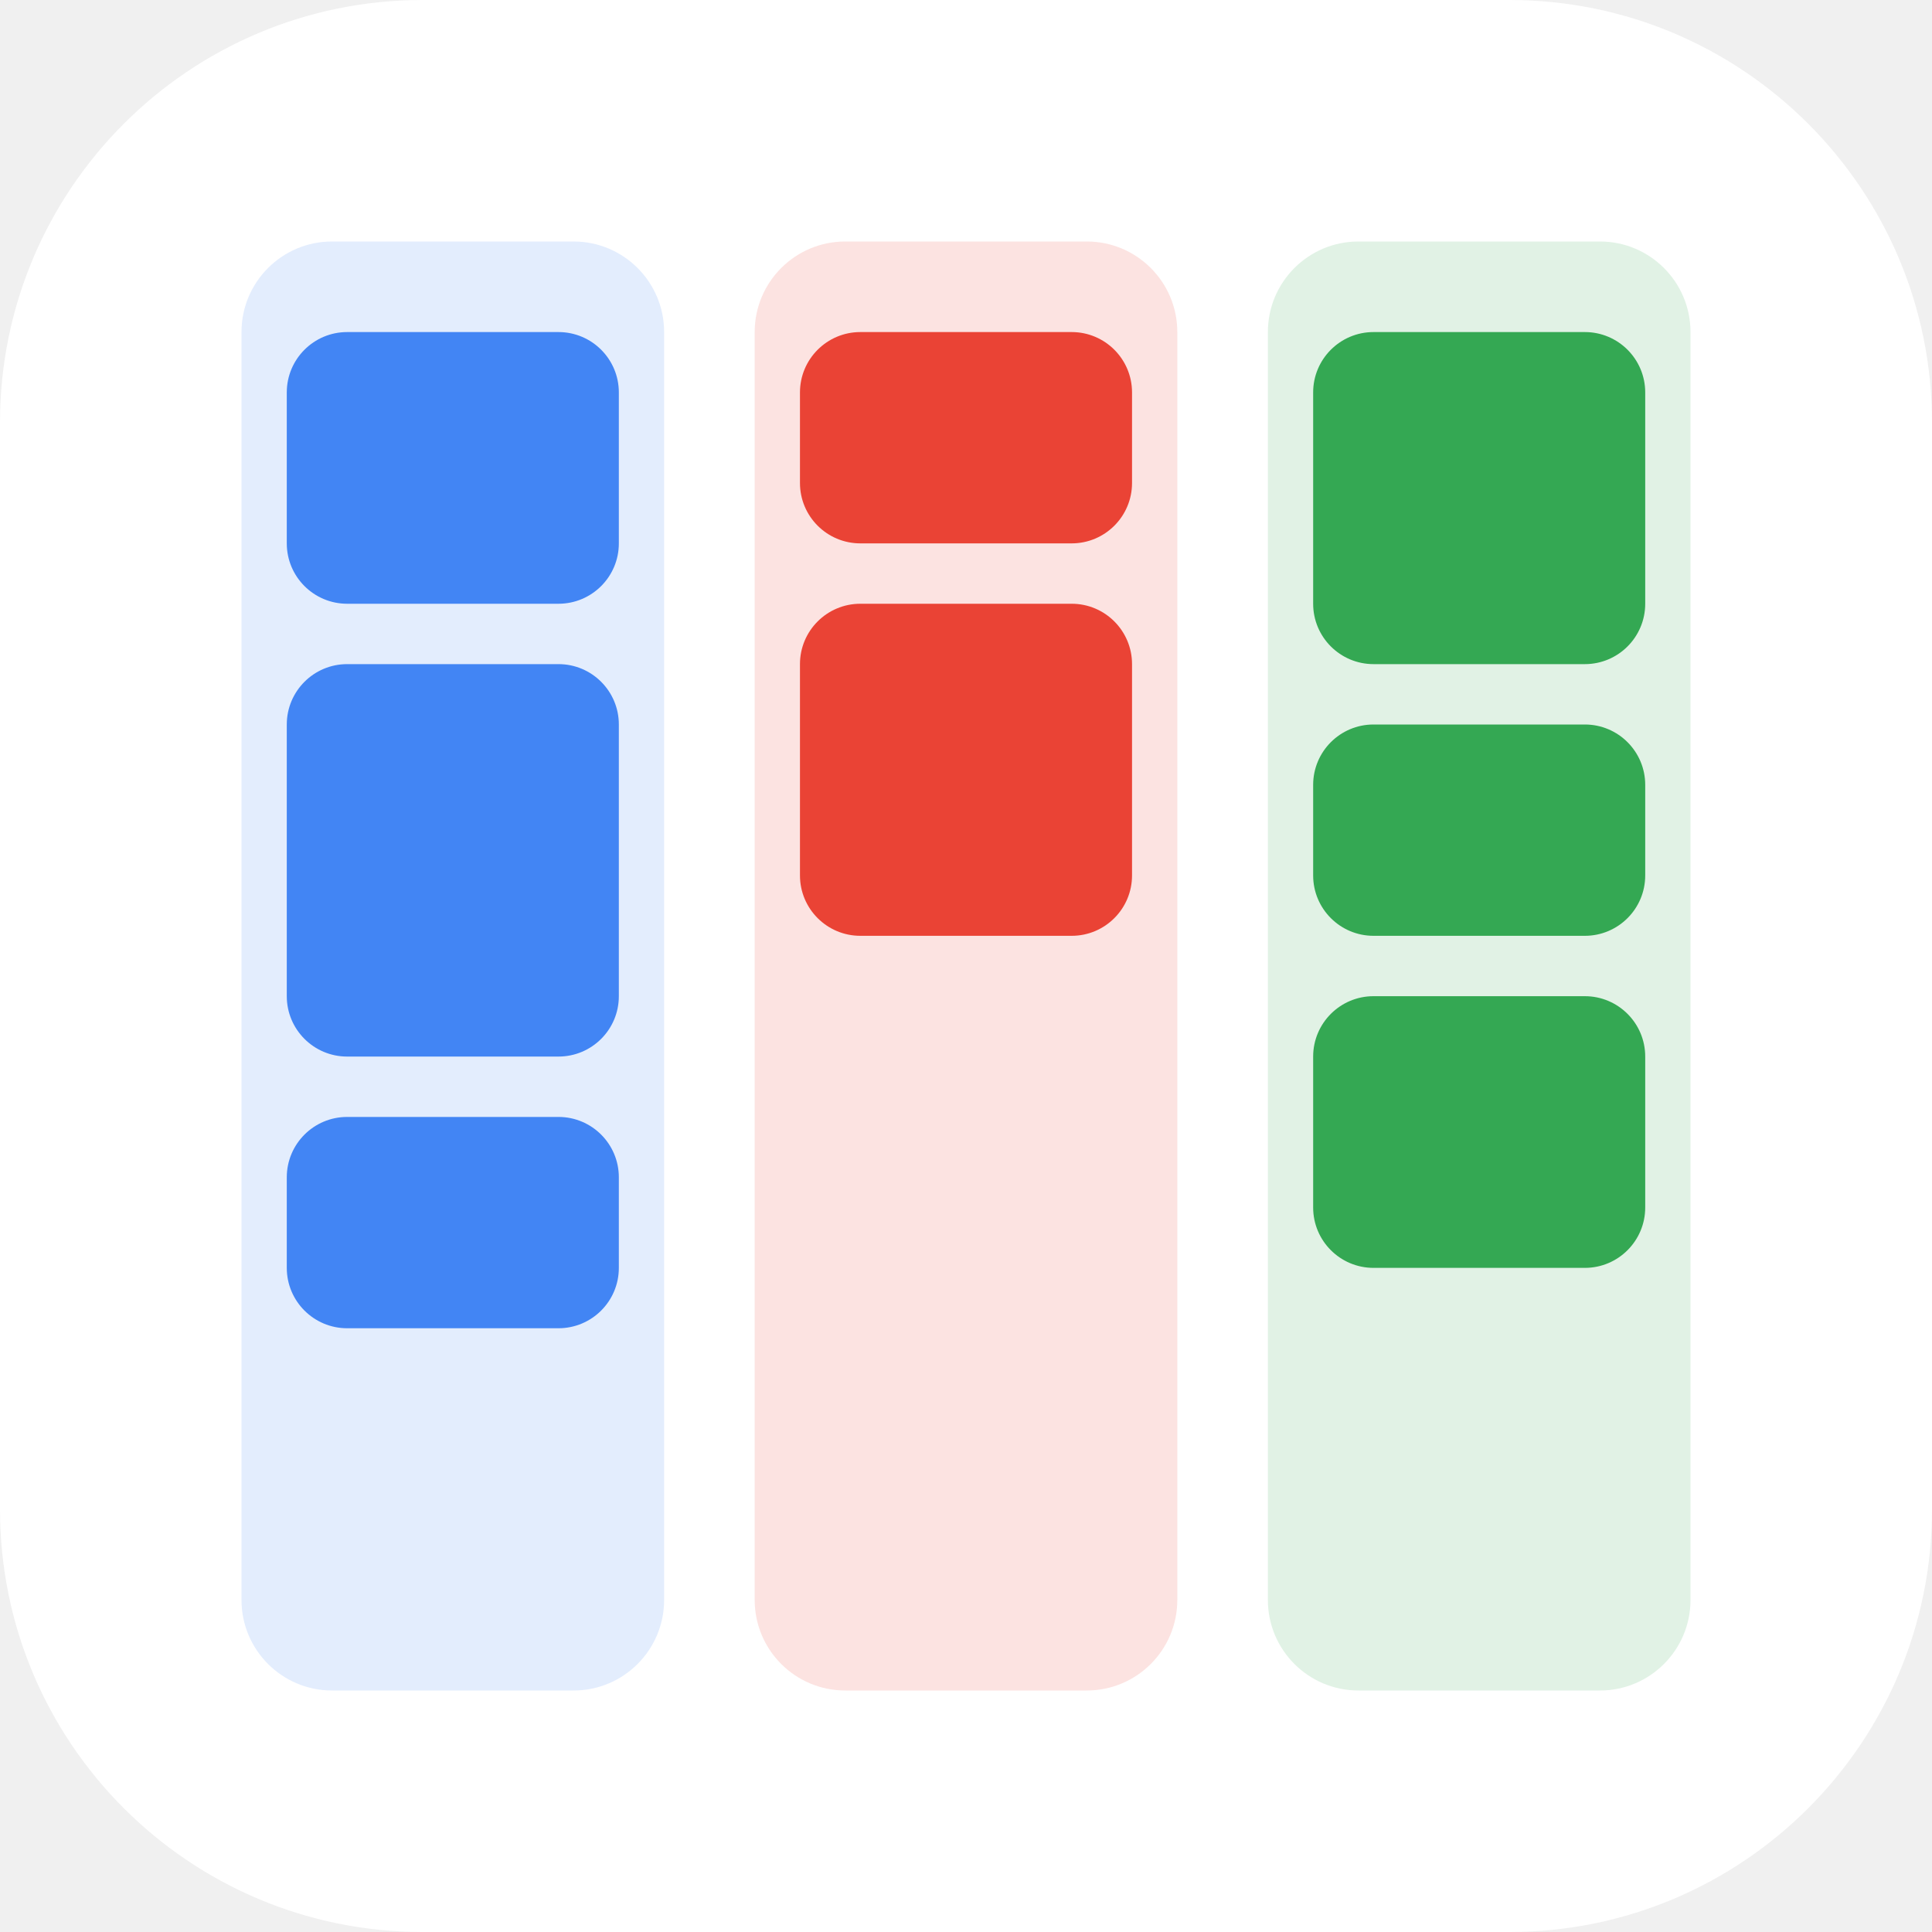
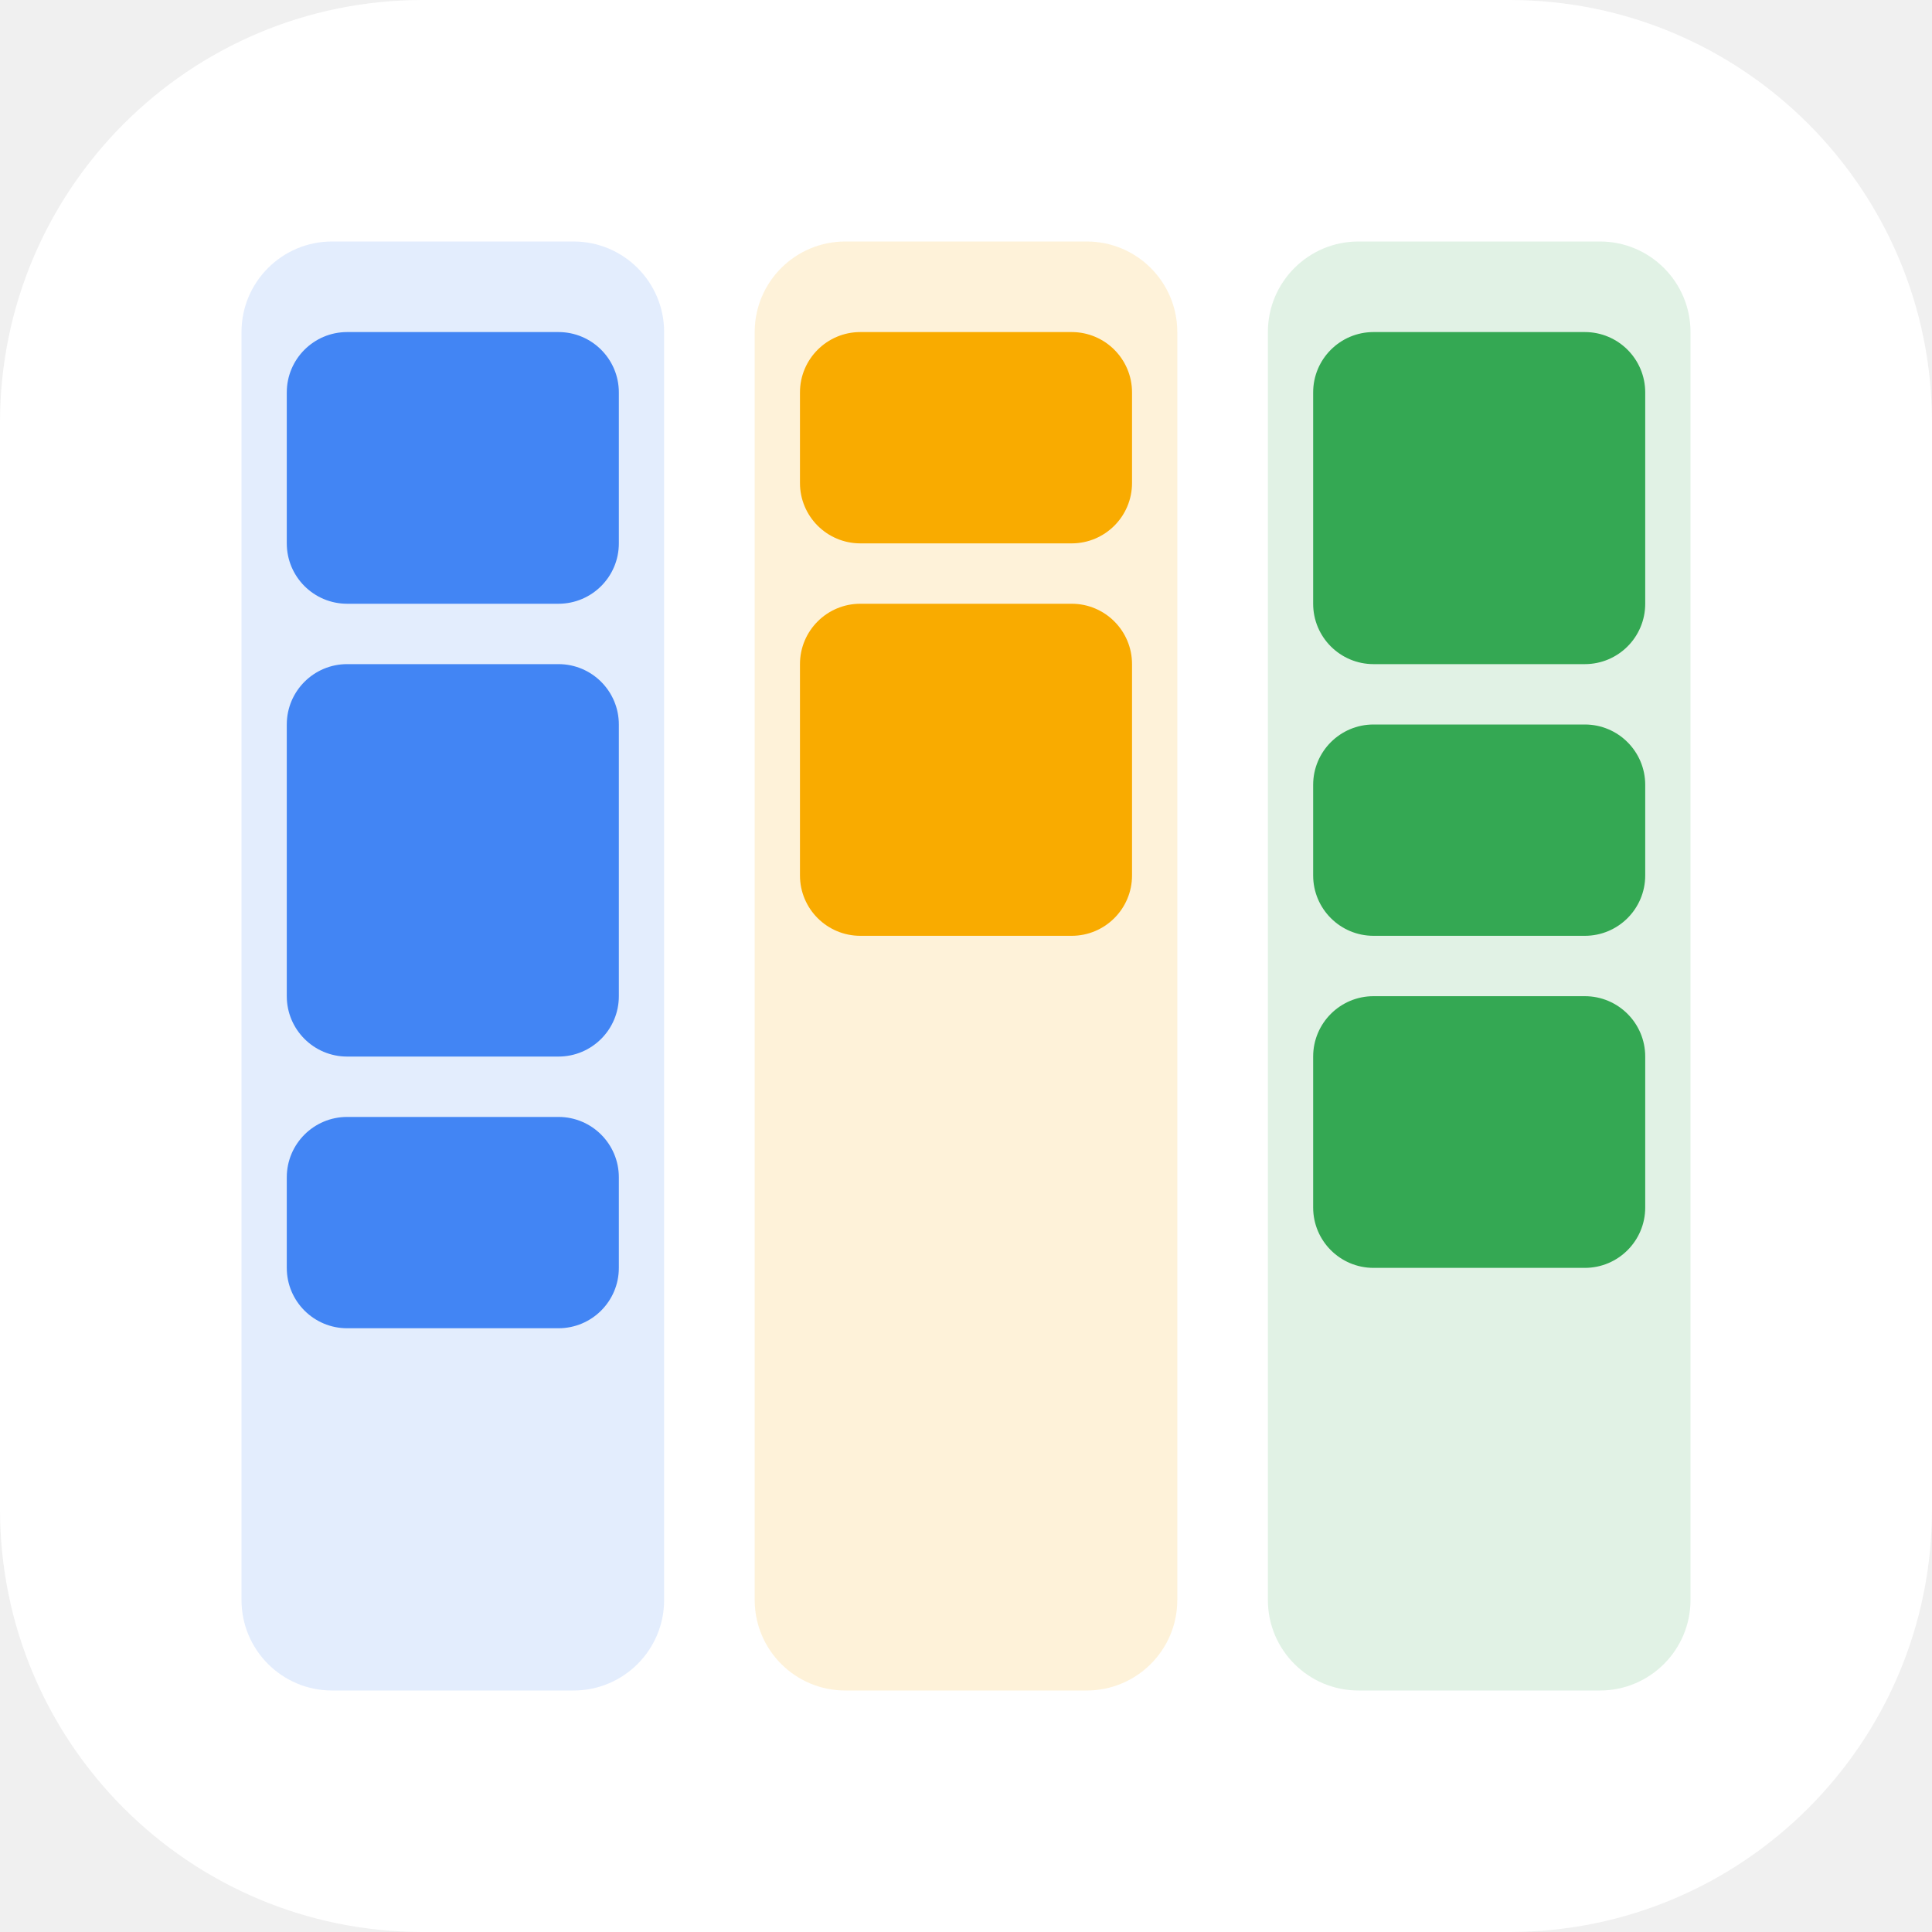
<svg xmlns="http://www.w3.org/2000/svg" width="128" height="128" viewBox="0 0 128 128">
  <rect width="128" height="128" rx="28" fill="white" />
  <rect x="16" y="16" width="28" height="96" rx="6" fill="#4285F4" opacity="0.15" />
  <rect x="19" y="22" width="22" height="18" rx="4" fill="#4285F4" />
  <rect x="19" y="44" width="22" height="26" rx="4" fill="#4285F4" />
  <rect x="19" y="74" width="22" height="14" rx="4" fill="#4285F4" />
-   <rect x="50" y="16" width="28" height="96" rx="6" fill="#EA4335" opacity="0.15" />
-   <rect x="53" y="22" width="22" height="14" rx="4" fill="#EA4335" />
-   <rect x="53" y="40" width="22" height="22" rx="4" fill="#EA4335" />
+   <rect x="50" y="16" width="28" height="96" rx="6" fill="#F9AB00" opacity="0.15" />
+   <rect x="53" y="22" width="22" height="14" rx="4" fill="#F9AB00" />
+   <rect x="53" y="40" width="22" height="22" rx="4" fill="#F9AB00" />
  <rect x="84" y="16" width="28" height="96" rx="6" fill="#34A853" opacity="0.15" />
  <rect x="87" y="22" width="22" height="22" rx="4" fill="#34A853" />
  <rect x="87" y="48" width="22" height="14" rx="4" fill="#34A853" />
  <rect x="87" y="66" width="22" height="18" rx="4" fill="#34A853" />
</svg>
